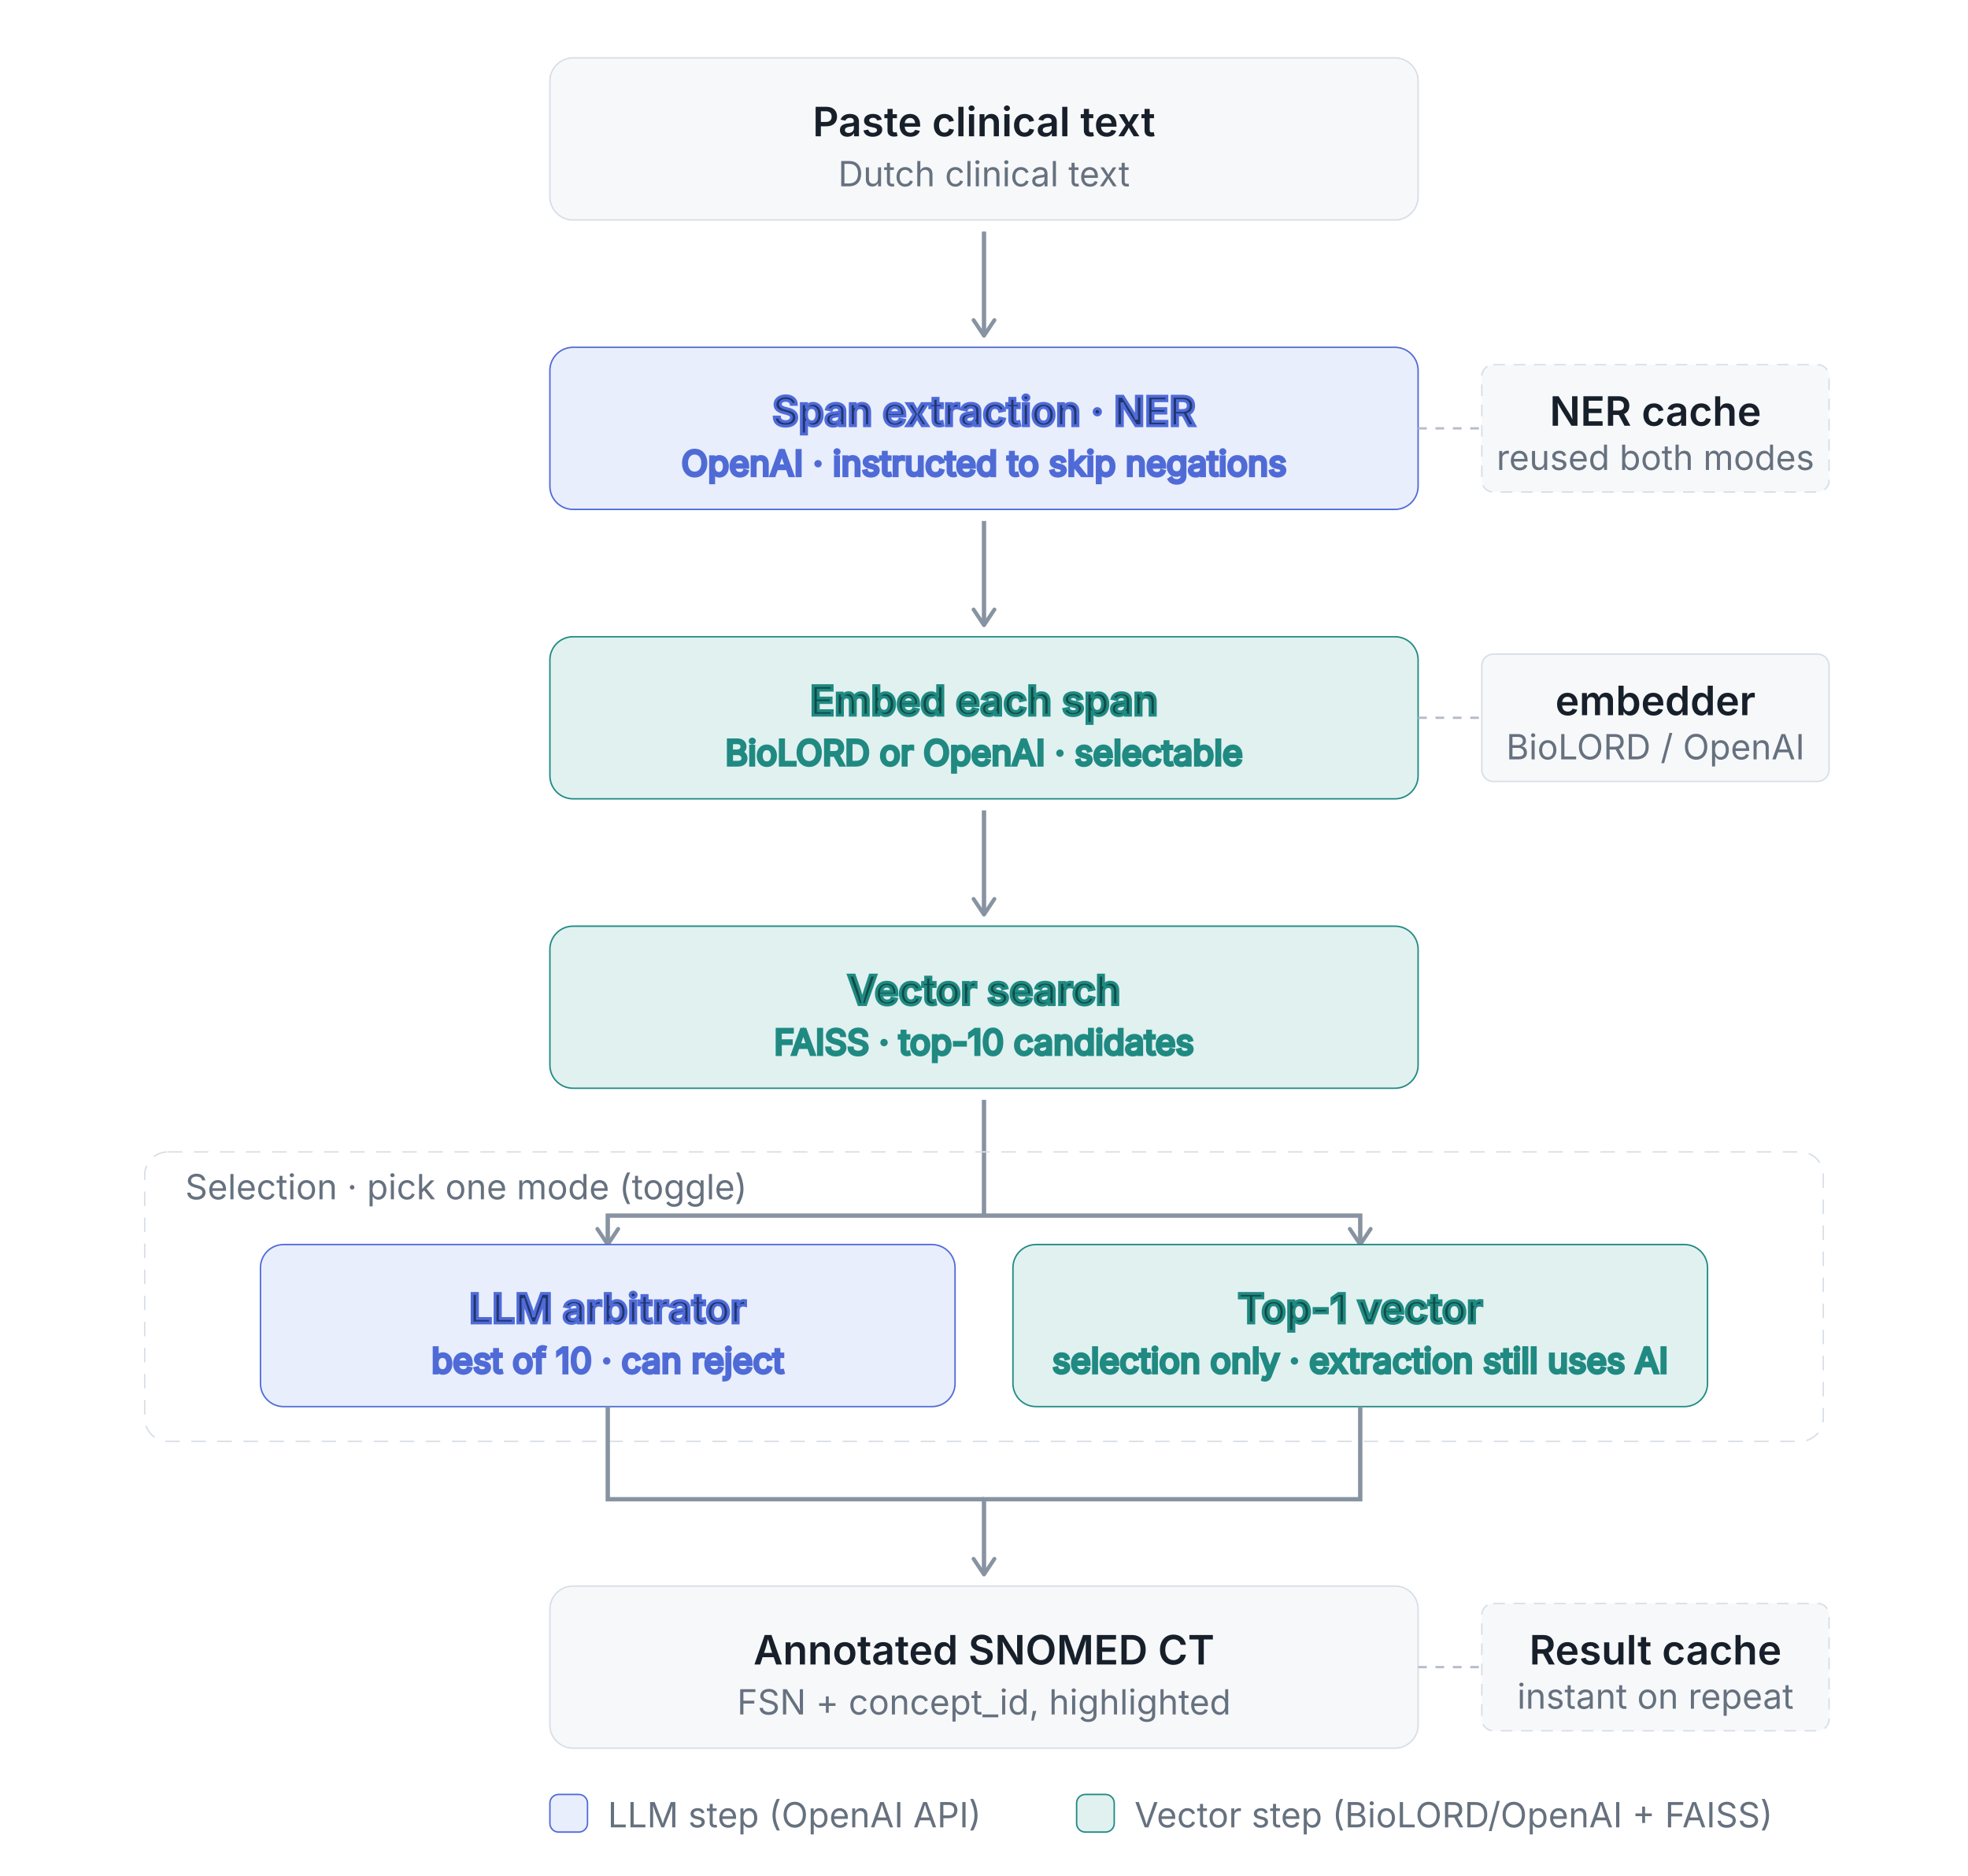
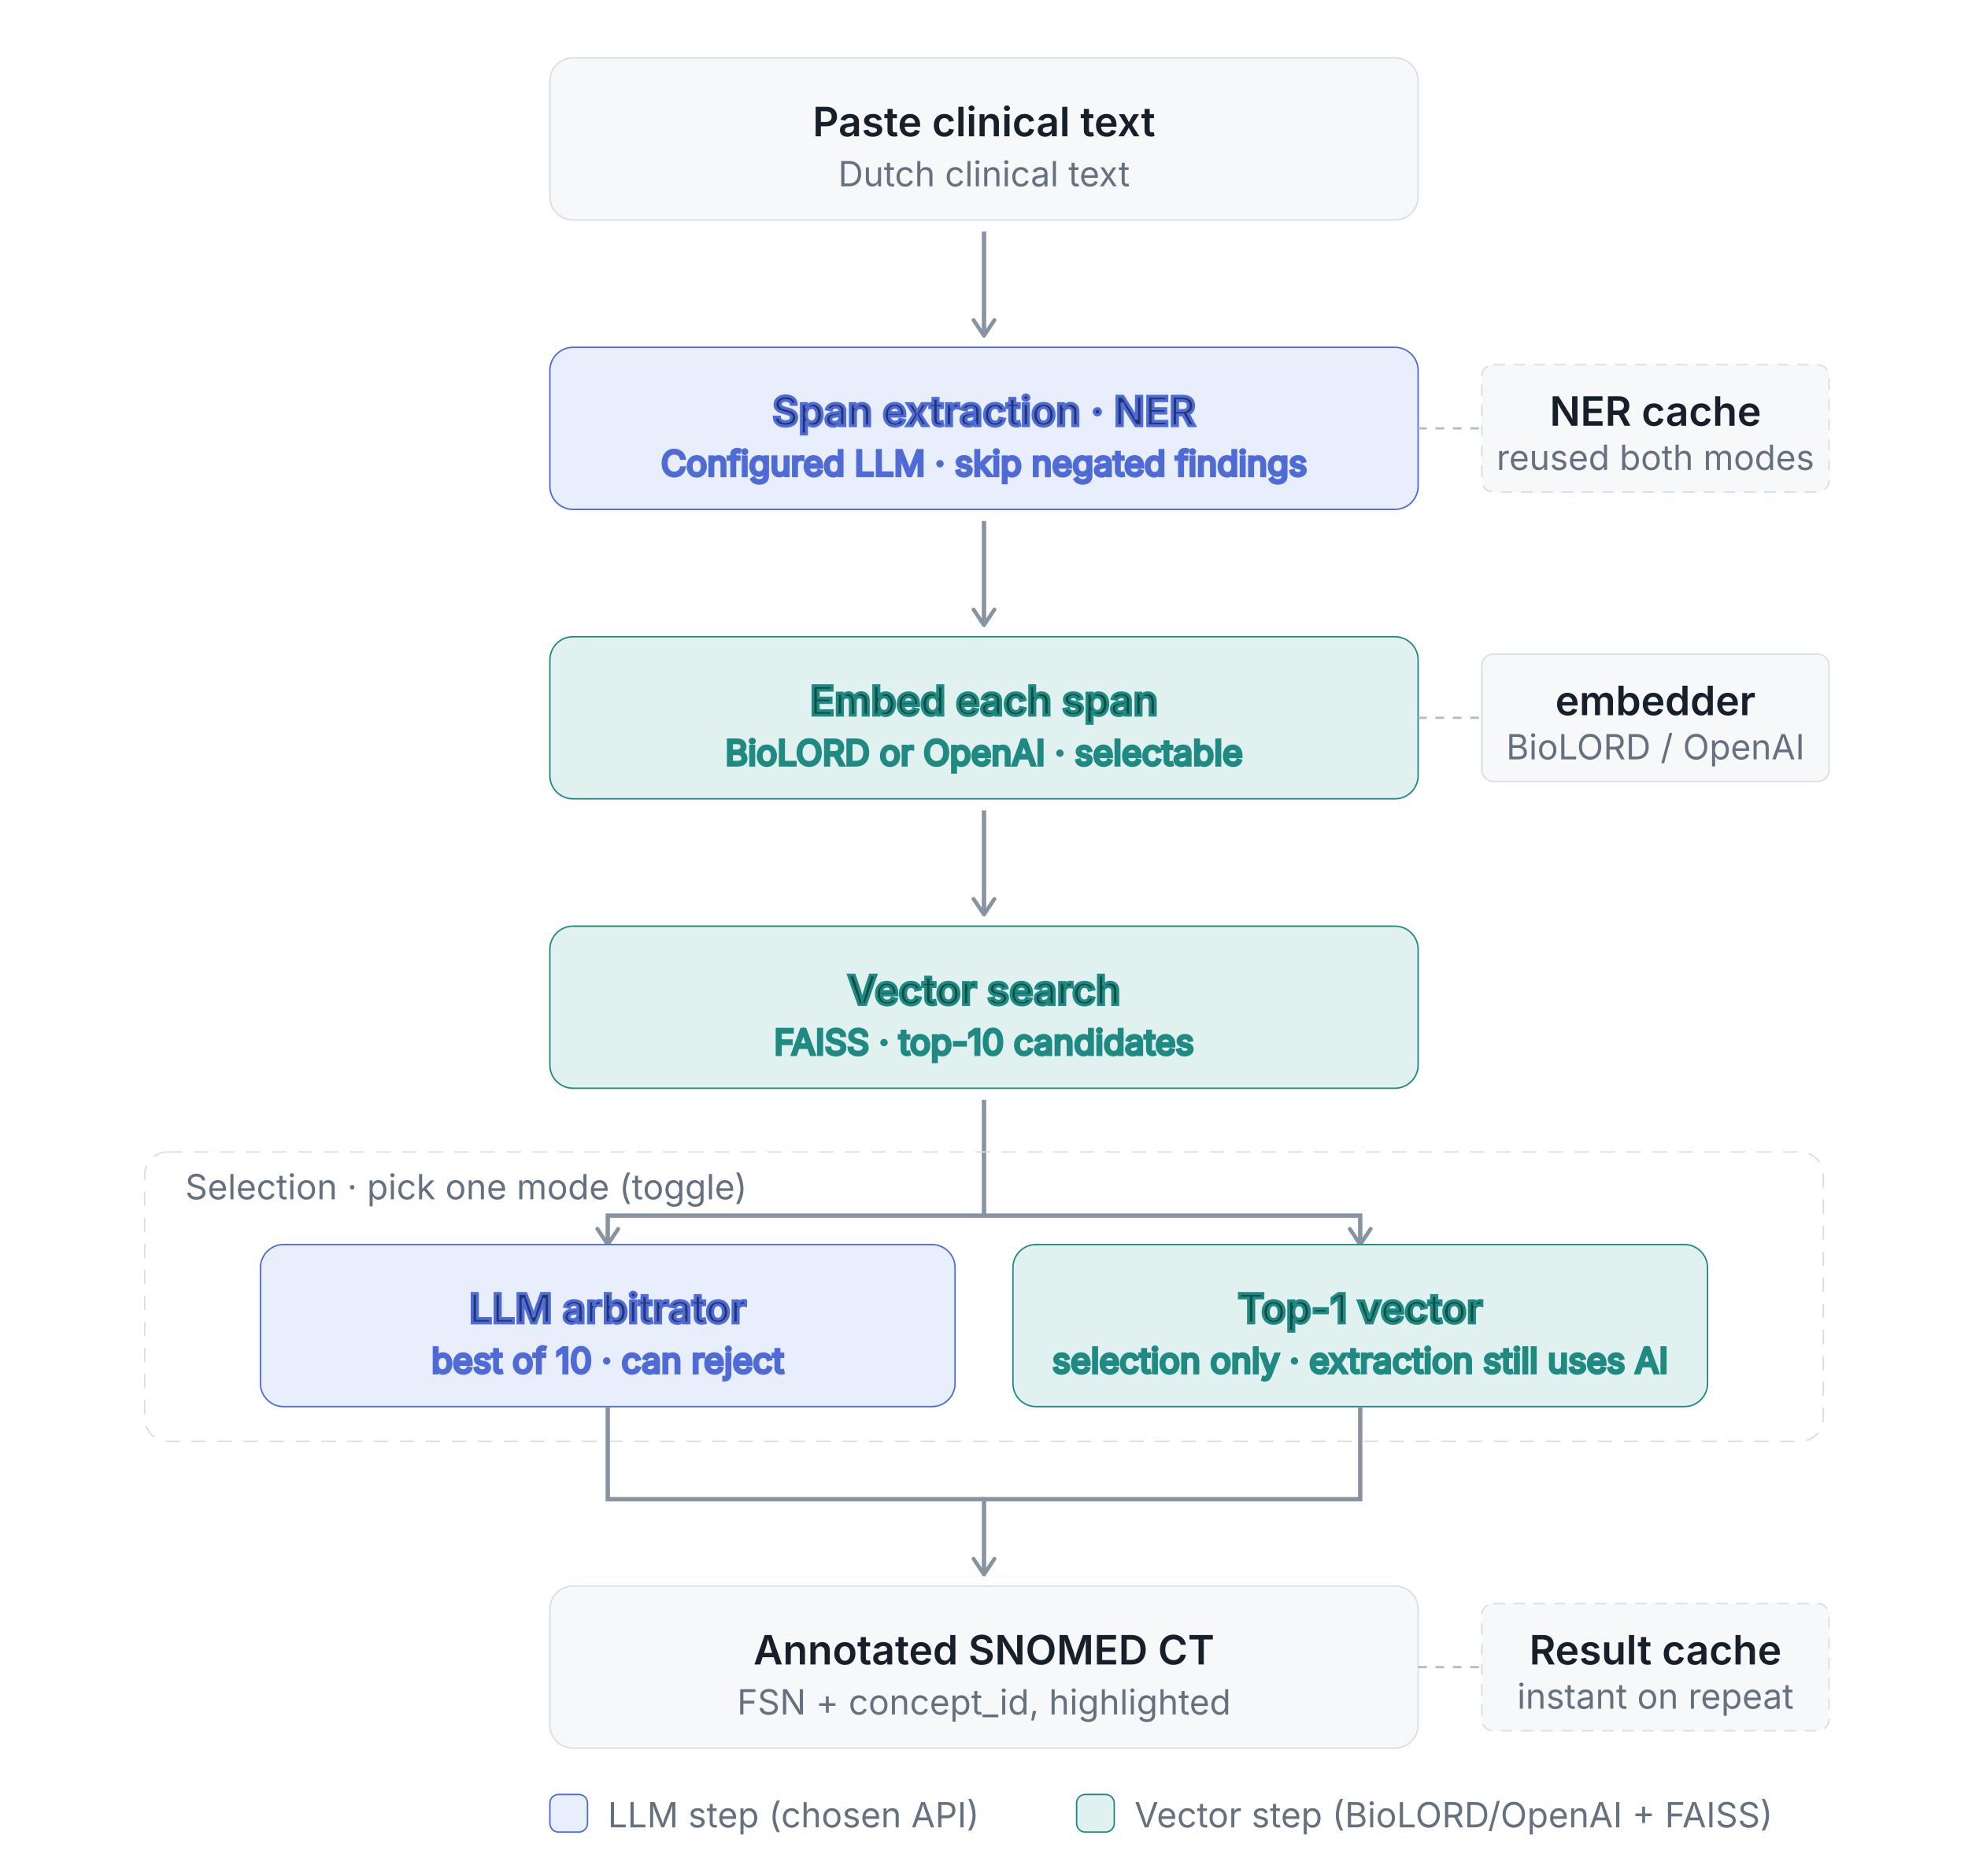
<svg xmlns="http://www.w3.org/2000/svg" width="100%" viewBox="0 0 680 648" role="img">
  <style>
    text { font-family: ui-sans-serif, system-ui, -apple-system, "Segoe UI", sans-serif; }
    .t  { font-size: 14px; fill: #17202a; }
    .ts { font-size: 12px; fill: #66717f; }
    .th { font-size: 14px; font-weight: 600; fill: #17202a; }
    .box   { fill: #f7f8fa; stroke: #d8dee6; }
    .blue  { fill: #e9eefc; stroke: #4f6bd8; }
    .blue .th, .blue .t { fill: #21356e; }
    .blue .ts { fill: #5566a0; }
    .teal  { fill: #e0f1f0; stroke: #1f8a82; }
    .teal .th, .teal .t { fill: #114b46; }
    .teal .ts { fill: #3f7f78; }
    .arr { stroke: #8893a2; stroke-width: 1.5; fill: none; }
    .leader { stroke: #b6bdc8; stroke-width: 0.8; stroke-dasharray: 3 3; }
  </style>
  <defs>
    <marker id="arrow" viewBox="0 0 10 10" refX="8" refY="5" markerWidth="6" markerHeight="6" orient="auto-start-reverse">
      <path d="M2 1L8 5L2 9" fill="none" stroke="#8893a2" stroke-width="1.5" stroke-linecap="round" stroke-linejoin="round" />
    </marker>
  </defs>
  <g>
    <rect class="box" x="190" y="20" width="300" height="56" rx="8" stroke-width="0.5" />
    <text class="th" x="340" y="42" text-anchor="middle" dominant-baseline="central">Paste clinical text</text>
    <text class="ts" x="340" y="60" text-anchor="middle" dominant-baseline="central">Dutch clinical text</text>
  </g>
  <line x1="340" y1="80" x2="340" y2="116" class="arr" marker-end="url(#arrow)" />
  <g class="blue">
    <rect x="190" y="120" width="300" height="56" rx="8" stroke-width="0.5" />
    <text class="th" x="340" y="142" text-anchor="middle" dominant-baseline="central">Span extraction · NER</text>
-     <text class="ts" x="340" y="160" text-anchor="middle" dominant-baseline="central">OpenAI · instructed to skip negations</text>
+     <text class="ts" x="340" y="160" text-anchor="middle" dominant-baseline="central">Configured LLM · skip negated findings</text>
  </g>
  <line x1="490" y1="148" x2="512" y2="148" class="leader" />
  <g>
    <rect class="box" x="512" y="126" width="120" height="44" rx="4" stroke-width="0.5" stroke-dasharray="4 3" />
    <text class="th" x="572" y="142" text-anchor="middle" dominant-baseline="central">NER cache</text>
    <text class="ts" x="572" y="158" text-anchor="middle" dominant-baseline="central">reused both modes</text>
  </g>
  <line x1="340" y1="180" x2="340" y2="216" class="arr" marker-end="url(#arrow)" />
  <g class="teal">
    <rect x="190" y="220" width="300" height="56" rx="8" stroke-width="0.5" />
    <text class="th" x="340" y="242" text-anchor="middle" dominant-baseline="central">Embed each span</text>
    <text class="ts" x="340" y="260" text-anchor="middle" dominant-baseline="central">BioLORD or OpenAI · selectable</text>
  </g>
  <line x1="490" y1="248" x2="512" y2="248" class="leader" />
  <g>
    <rect class="box" x="512" y="226" width="120" height="44" rx="4" stroke-width="0.5" />
    <text class="th" x="572" y="242" text-anchor="middle" dominant-baseline="central">embedder</text>
    <text class="ts" x="572" y="258" text-anchor="middle" dominant-baseline="central">BioLORD / OpenAI</text>
  </g>
  <line x1="340" y1="280" x2="340" y2="316" class="arr" marker-end="url(#arrow)" />
  <g class="teal">
    <rect x="190" y="320" width="300" height="56" rx="8" stroke-width="0.5" />
    <text class="th" x="340" y="342" text-anchor="middle" dominant-baseline="central">Vector search</text>
    <text class="ts" x="340" y="360" text-anchor="middle" dominant-baseline="central">FAISS · top-10 candidates</text>
  </g>
  <line x1="340" y1="380" x2="340" y2="420" class="arr" />
  <rect class="box" x="50" y="398" width="580" height="100" rx="8" stroke-width="0.5" stroke-dasharray="5 4" style="fill:none" />
  <text class="ts" x="64" y="410" text-anchor="start" dominant-baseline="central">Selection · pick one mode (toggle)</text>
  <path class="arr" marker-end="url(#arrow)" d="M340 420 L210 420 L210 430" />
  <path class="arr" marker-end="url(#arrow)" d="M340 420 L470 420 L470 430" />
  <g class="blue">
    <rect x="90" y="430" width="240" height="56" rx="8" stroke-width="0.5" />
    <text class="th" x="210" y="452" text-anchor="middle" dominant-baseline="central">LLM arbitrator</text>
    <text class="ts" x="210" y="470" text-anchor="middle" dominant-baseline="central">best of 10 · can reject</text>
  </g>
  <g class="teal">
    <rect x="350" y="430" width="240" height="56" rx="8" stroke-width="0.5" />
    <text class="th" x="470" y="452" text-anchor="middle" dominant-baseline="central">Top-1 vector</text>
    <text class="ts" x="470" y="470" text-anchor="middle" dominant-baseline="central">selection only · extraction still uses AI</text>
  </g>
  <path class="arr" d="M210 486 L210 518 L340 518" />
  <path class="arr" marker-end="url(#arrow)" d="M470 486 L470 518 L340 518 L340 544" />
  <g>
    <rect class="box" x="190" y="548" width="300" height="56" rx="8" stroke-width="0.5" />
    <text class="th" x="340" y="570" text-anchor="middle" dominant-baseline="central">Annotated SNOMED CT</text>
    <text class="ts" x="340" y="588" text-anchor="middle" dominant-baseline="central">FSN + concept_id, highlighted</text>
  </g>
  <line x1="490" y1="576" x2="512" y2="576" class="leader" />
  <g>
    <rect class="box" x="512" y="554" width="120" height="44" rx="4" stroke-width="0.5" stroke-dasharray="4 3" />
    <text class="th" x="572" y="570" text-anchor="middle" dominant-baseline="central">Result cache</text>
    <text class="ts" x="572" y="586" text-anchor="middle" dominant-baseline="central">instant on repeat</text>
  </g>
  <rect class="blue" x="190" y="620" width="13" height="13" rx="3" stroke-width="0.5" />
-   <text class="ts" x="210" y="627" text-anchor="start" dominant-baseline="central">LLM step (OpenAI API)</text>
+   <text class="ts" x="210" y="627" text-anchor="start" dominant-baseline="central">LLM step (chosen API)</text>
  <rect class="teal" x="372" y="620" width="13" height="13" rx="3" stroke-width="0.5" />
  <text class="ts" x="392" y="627" text-anchor="start" dominant-baseline="central">Vector step (BioLORD/OpenAI + FAISS)</text>
</svg>
